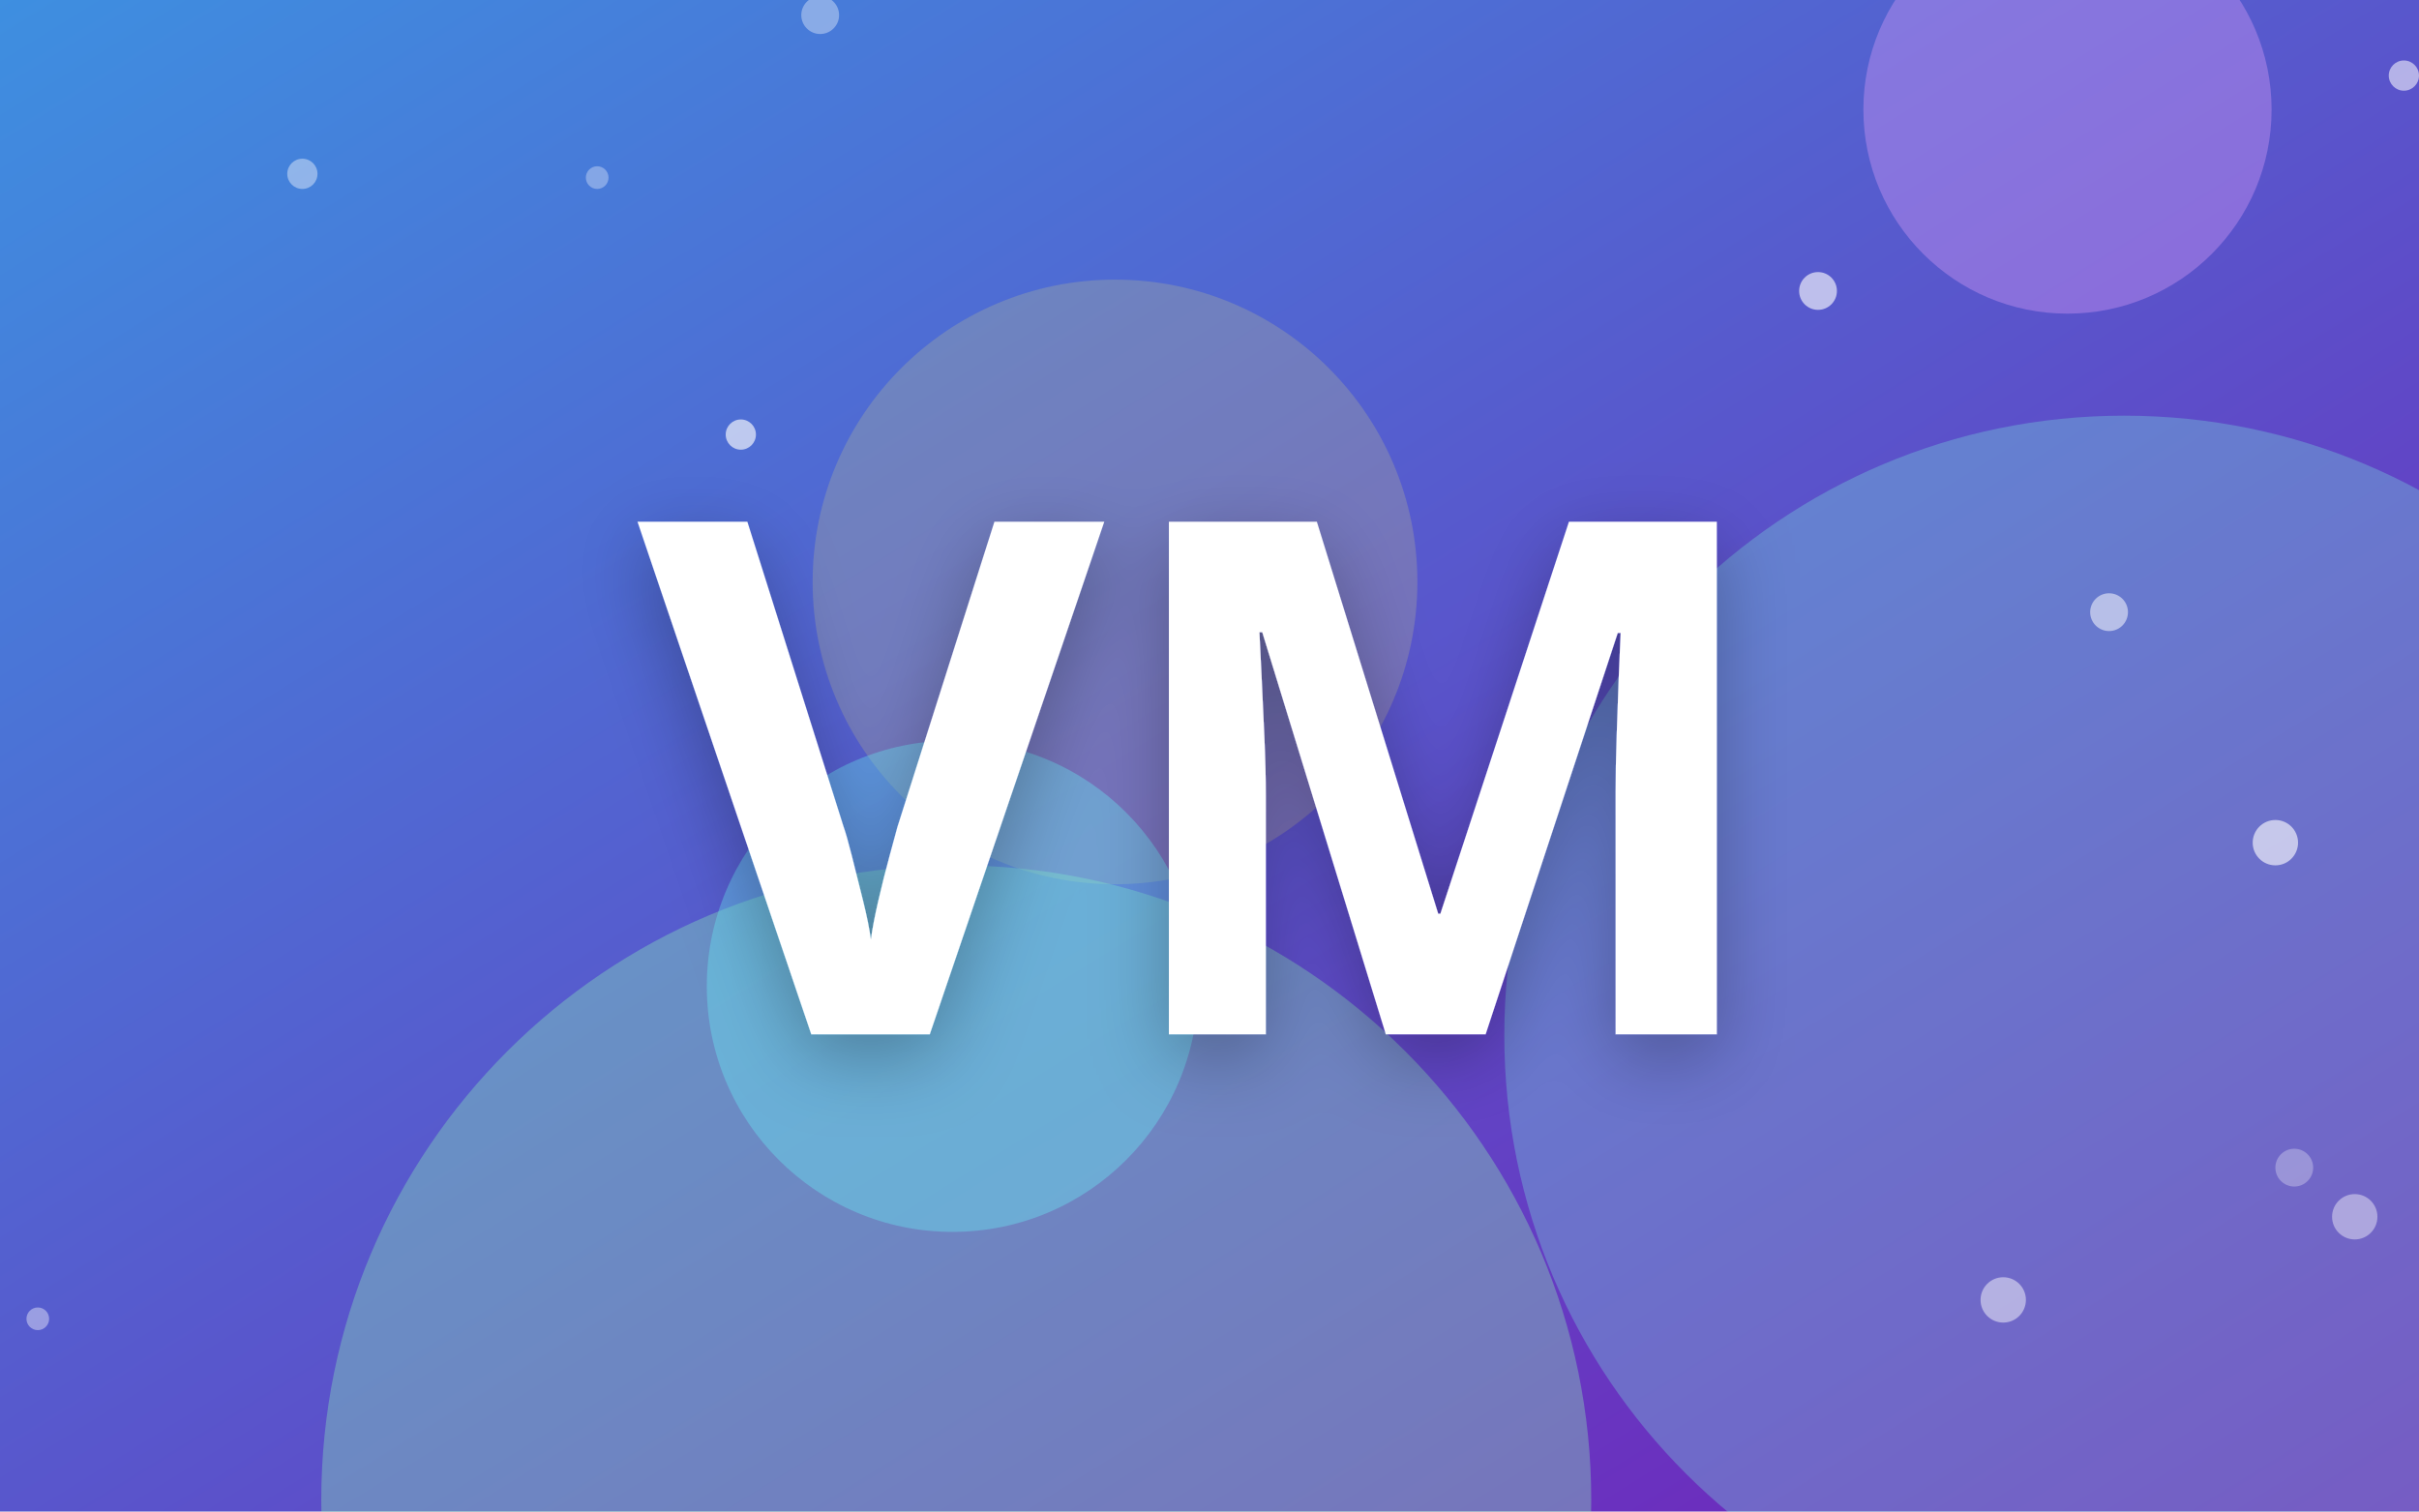
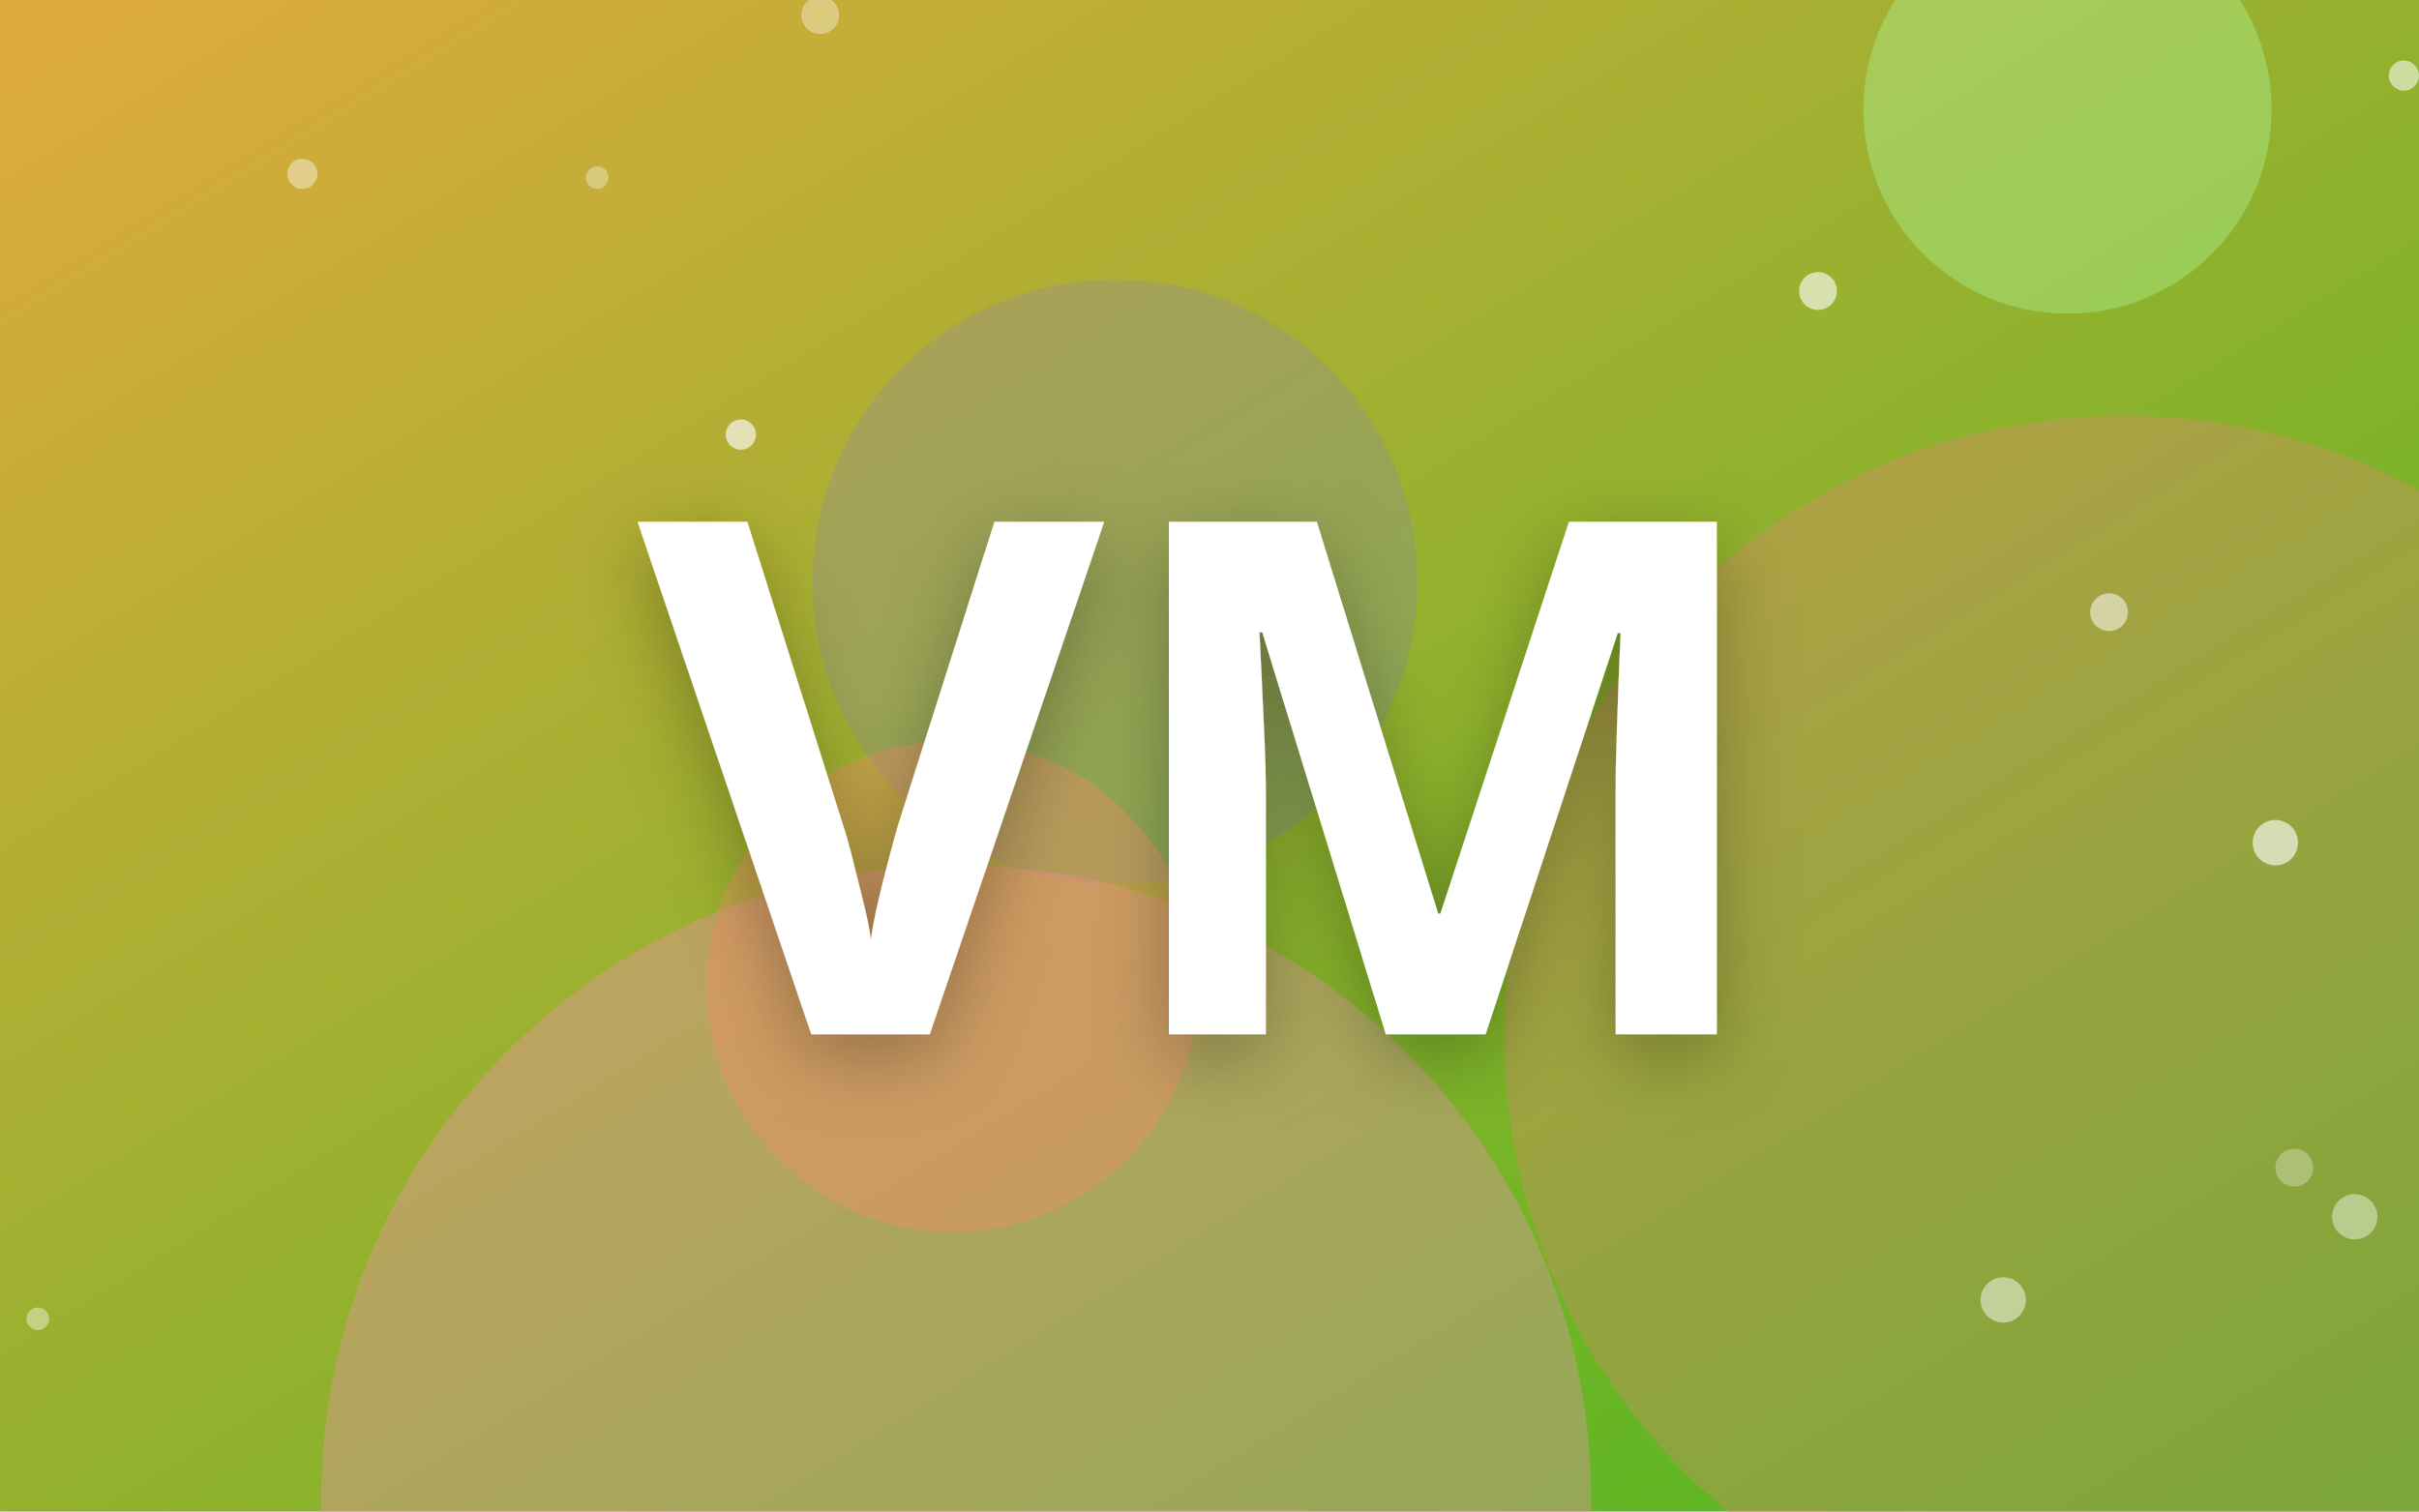
<svg xmlns="http://www.w3.org/2000/svg" viewBox="0 0 640 400" width="640" height="400" role="img" aria-label="Capa do portfólio de Vinícius Moletta">
  <defs>
    <linearGradient id="g-vinicius-moletta" x1="0" y1="0" x2="1" y2="1">
-       <stop offset="0" stop-color="hsl(210 72% 56%)" />
-       <stop offset="1" stop-color="hsl(273 72% 42%)" />
+       <stop offset="0" stop-color="hsl(40 72% 56%)" />
+       <stop offset="1" stop-color="hsl(103 72% 42%)" />
    </linearGradient>
    <filter id="s-vinicius-moletta" x="-20%" y="-20%" width="140%" height="140%">
      <feDropShadow dx="0" dy="6" stdDeviation="10" flood-color="#000000" flood-opacity="0.28" />
    </filter>
  </defs>
  <rect width="640" height="400" fill="url(#g-vinicius-moletta)" />
-   <circle cx="295" cy="154" r="80" fill="hsl(55 85% 69%)" opacity="0.19" />
-   <circle cx="562" cy="274" r="164" fill="hsl(170 85% 72%)" opacity="0.29" />
-   <circle cx="253" cy="397" r="168" fill="hsl(143 85% 76%)" opacity="0.34" />
-   <circle cx="547" cy="29" r="54" fill="hsl(279 85% 79%)" opacity="0.38" />
-   <circle cx="252" cy="261" r="65" fill="hsl(186 85% 68%)" opacity="0.4" />
+   <circle cx="295" cy="154" r="80" fill="hsl(245 85% 69%)" opacity="0.19" />
+   <circle cx="562" cy="274" r="164" fill="hsl(0 85% 72%)" opacity="0.29" />
+   <circle cx="253" cy="397" r="168" fill="hsl(333 85% 76%)" opacity="0.34" />
+   <circle cx="547" cy="29" r="54" fill="hsl(109 85% 79%)" opacity="0.38" />
+   <circle cx="252" cy="261" r="65" fill="hsl(16 85% 68%)" opacity="0.4" />
  <circle cx="558" cy="162" r="5" fill="#ffffff" opacity="0.52" />
  <circle cx="196" cy="115" r="4" fill="#ffffff" opacity="0.63" />
  <circle cx="332" cy="244" r="2" fill="#ffffff" opacity="0.32" />
  <circle cx="10" cy="349" r="3" fill="#ffffff" opacity="0.4" />
  <circle cx="158" cy="47" r="3" fill="#ffffff" opacity="0.33" />
  <circle cx="481" cy="77" r="5" fill="#ffffff" opacity="0.61" />
  <circle cx="530" cy="344" r="6" fill="#ffffff" opacity="0.48" />
  <circle cx="607" cy="309" r="5" fill="#ffffff" opacity="0.29" />
  <circle cx="602" cy="223" r="6" fill="#ffffff" opacity="0.61" />
  <circle cx="246" cy="208" r="3" fill="#ffffff" opacity="0.51" />
  <circle cx="217" cy="4" r="5" fill="#ffffff" opacity="0.36" />
  <circle cx="80" cy="46" r="4" fill="#ffffff" opacity="0.41" />
  <circle cx="623" cy="322" r="6" fill="#ffffff" opacity="0.42" />
  <circle cx="636" cy="20" r="4" fill="#ffffff" opacity="0.55" />
  <text x="320" y="200" text-anchor="middle" dominant-baseline="central" font-family="'Trebuchet MS', Verdana, sans-serif" font-weight="800" font-size="190" fill="#ffffff" filter="url(#s-vinicius-moletta)">VM</text>
</svg>
